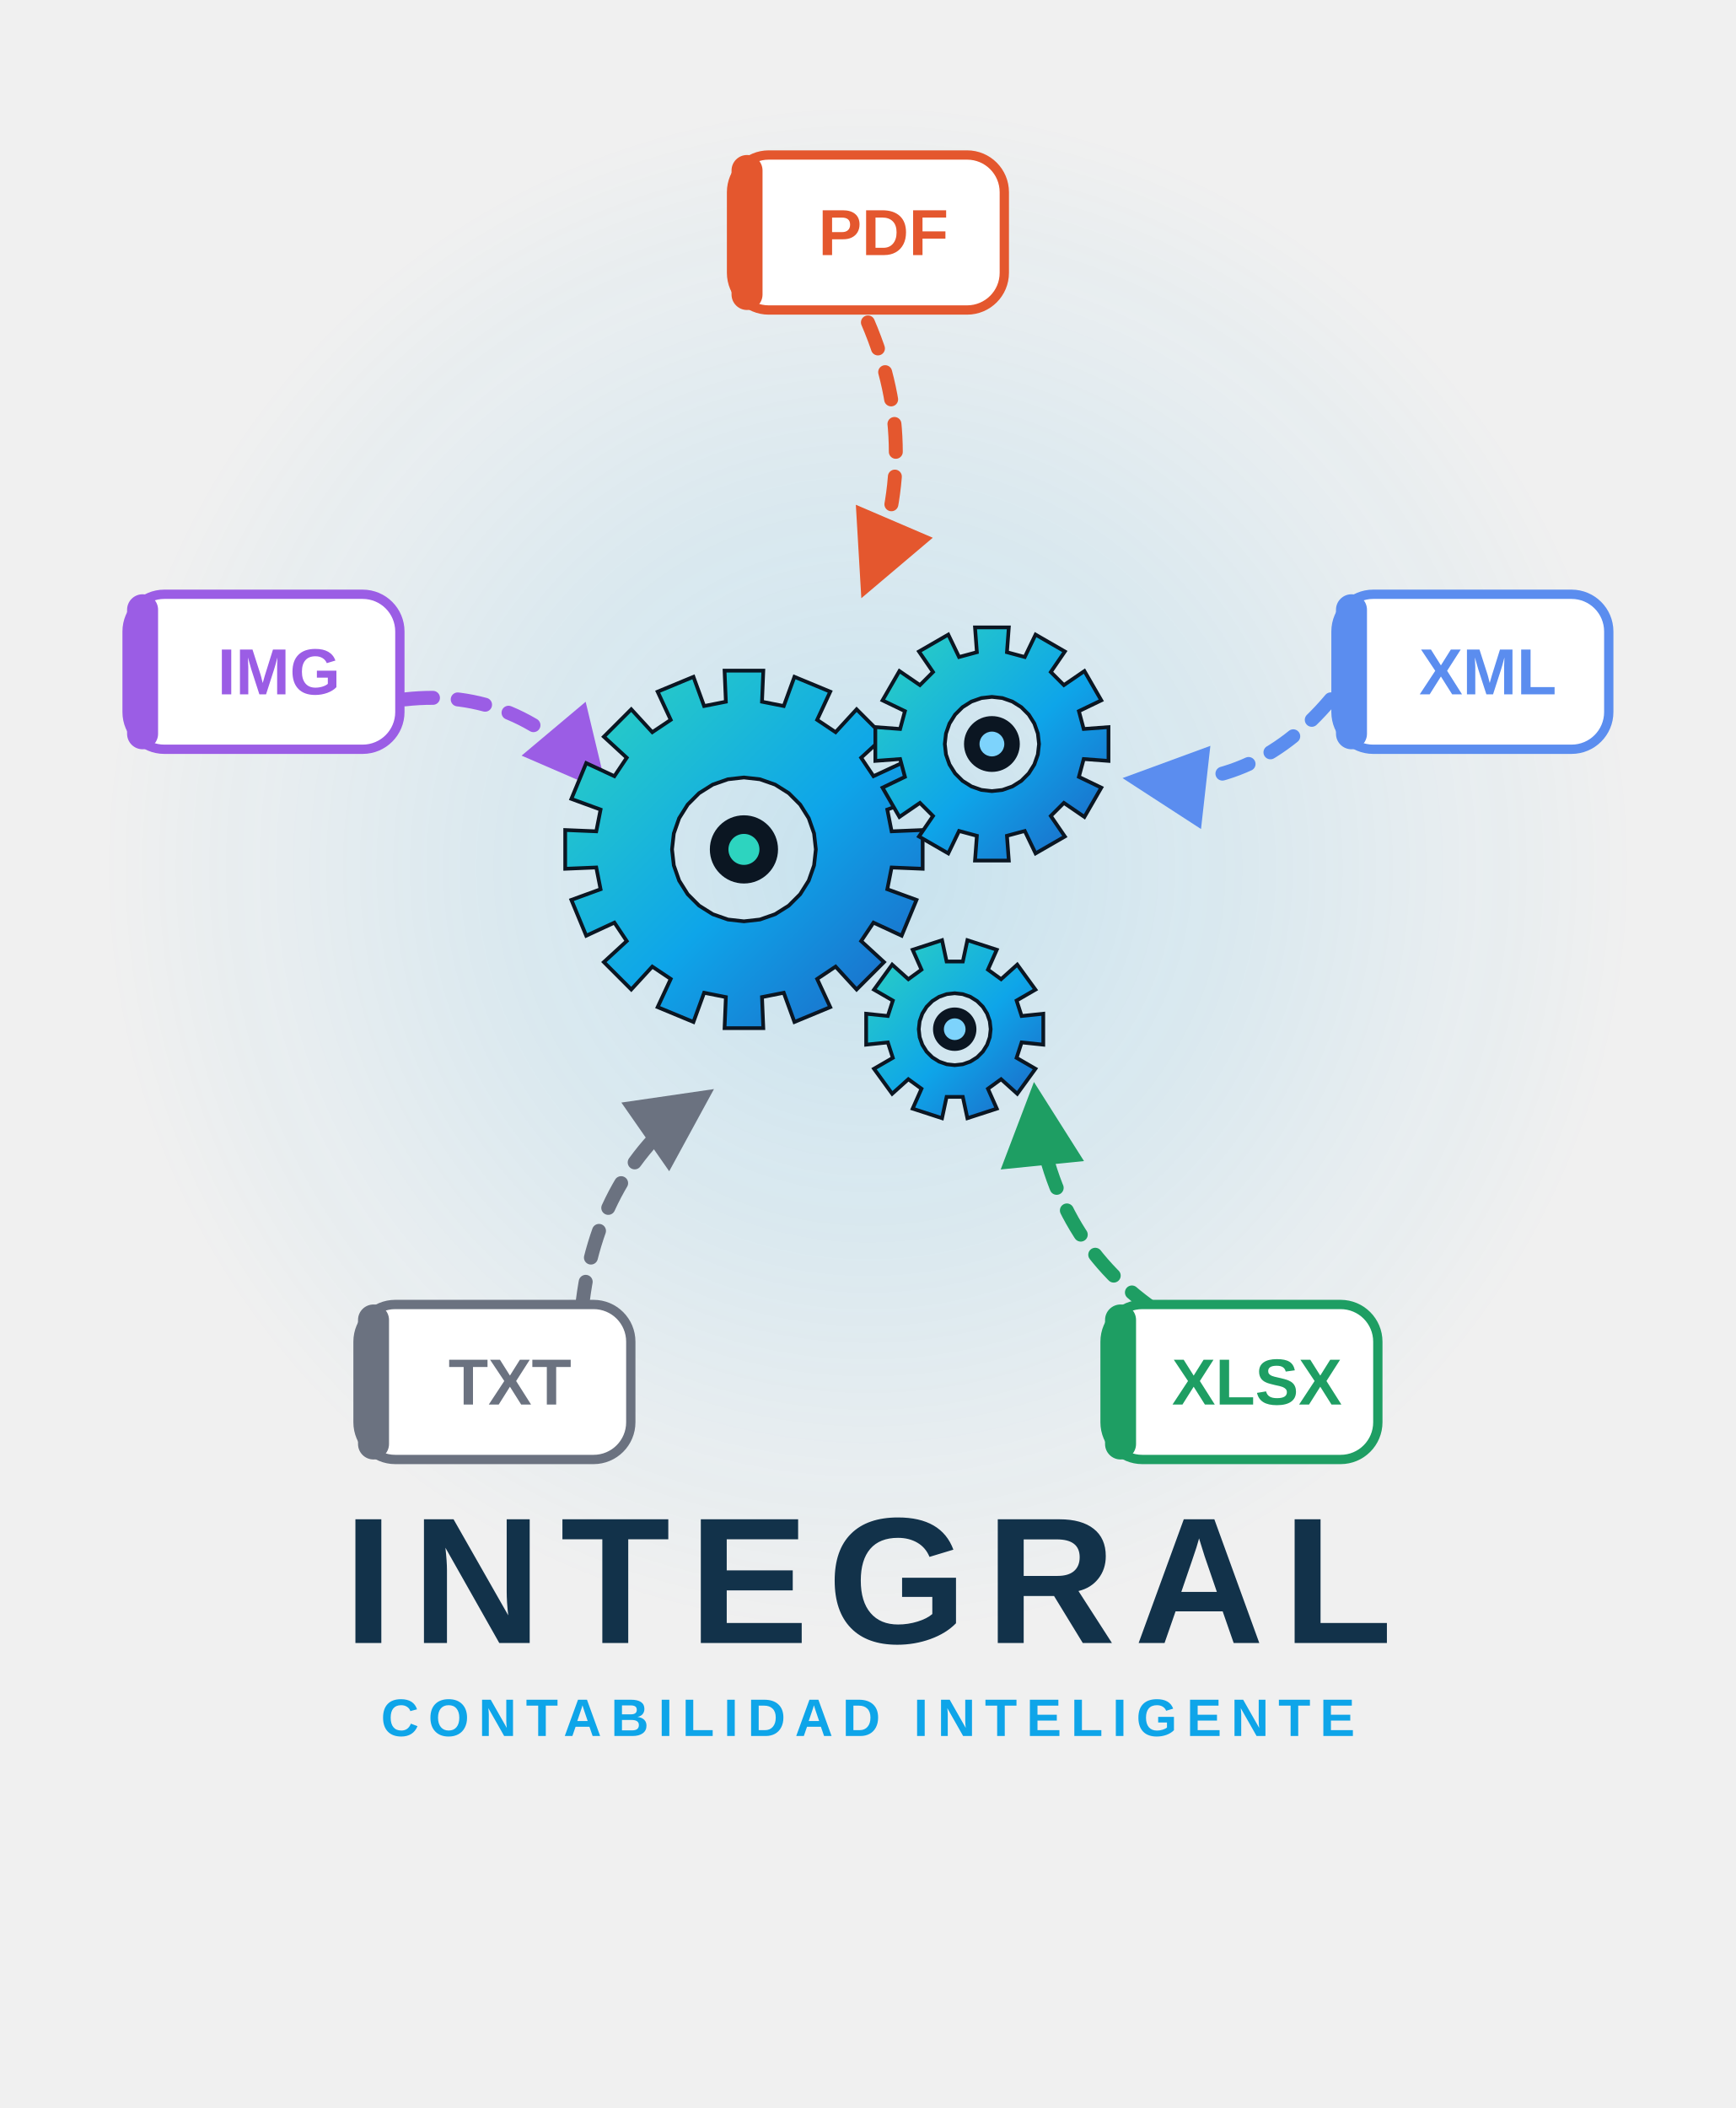
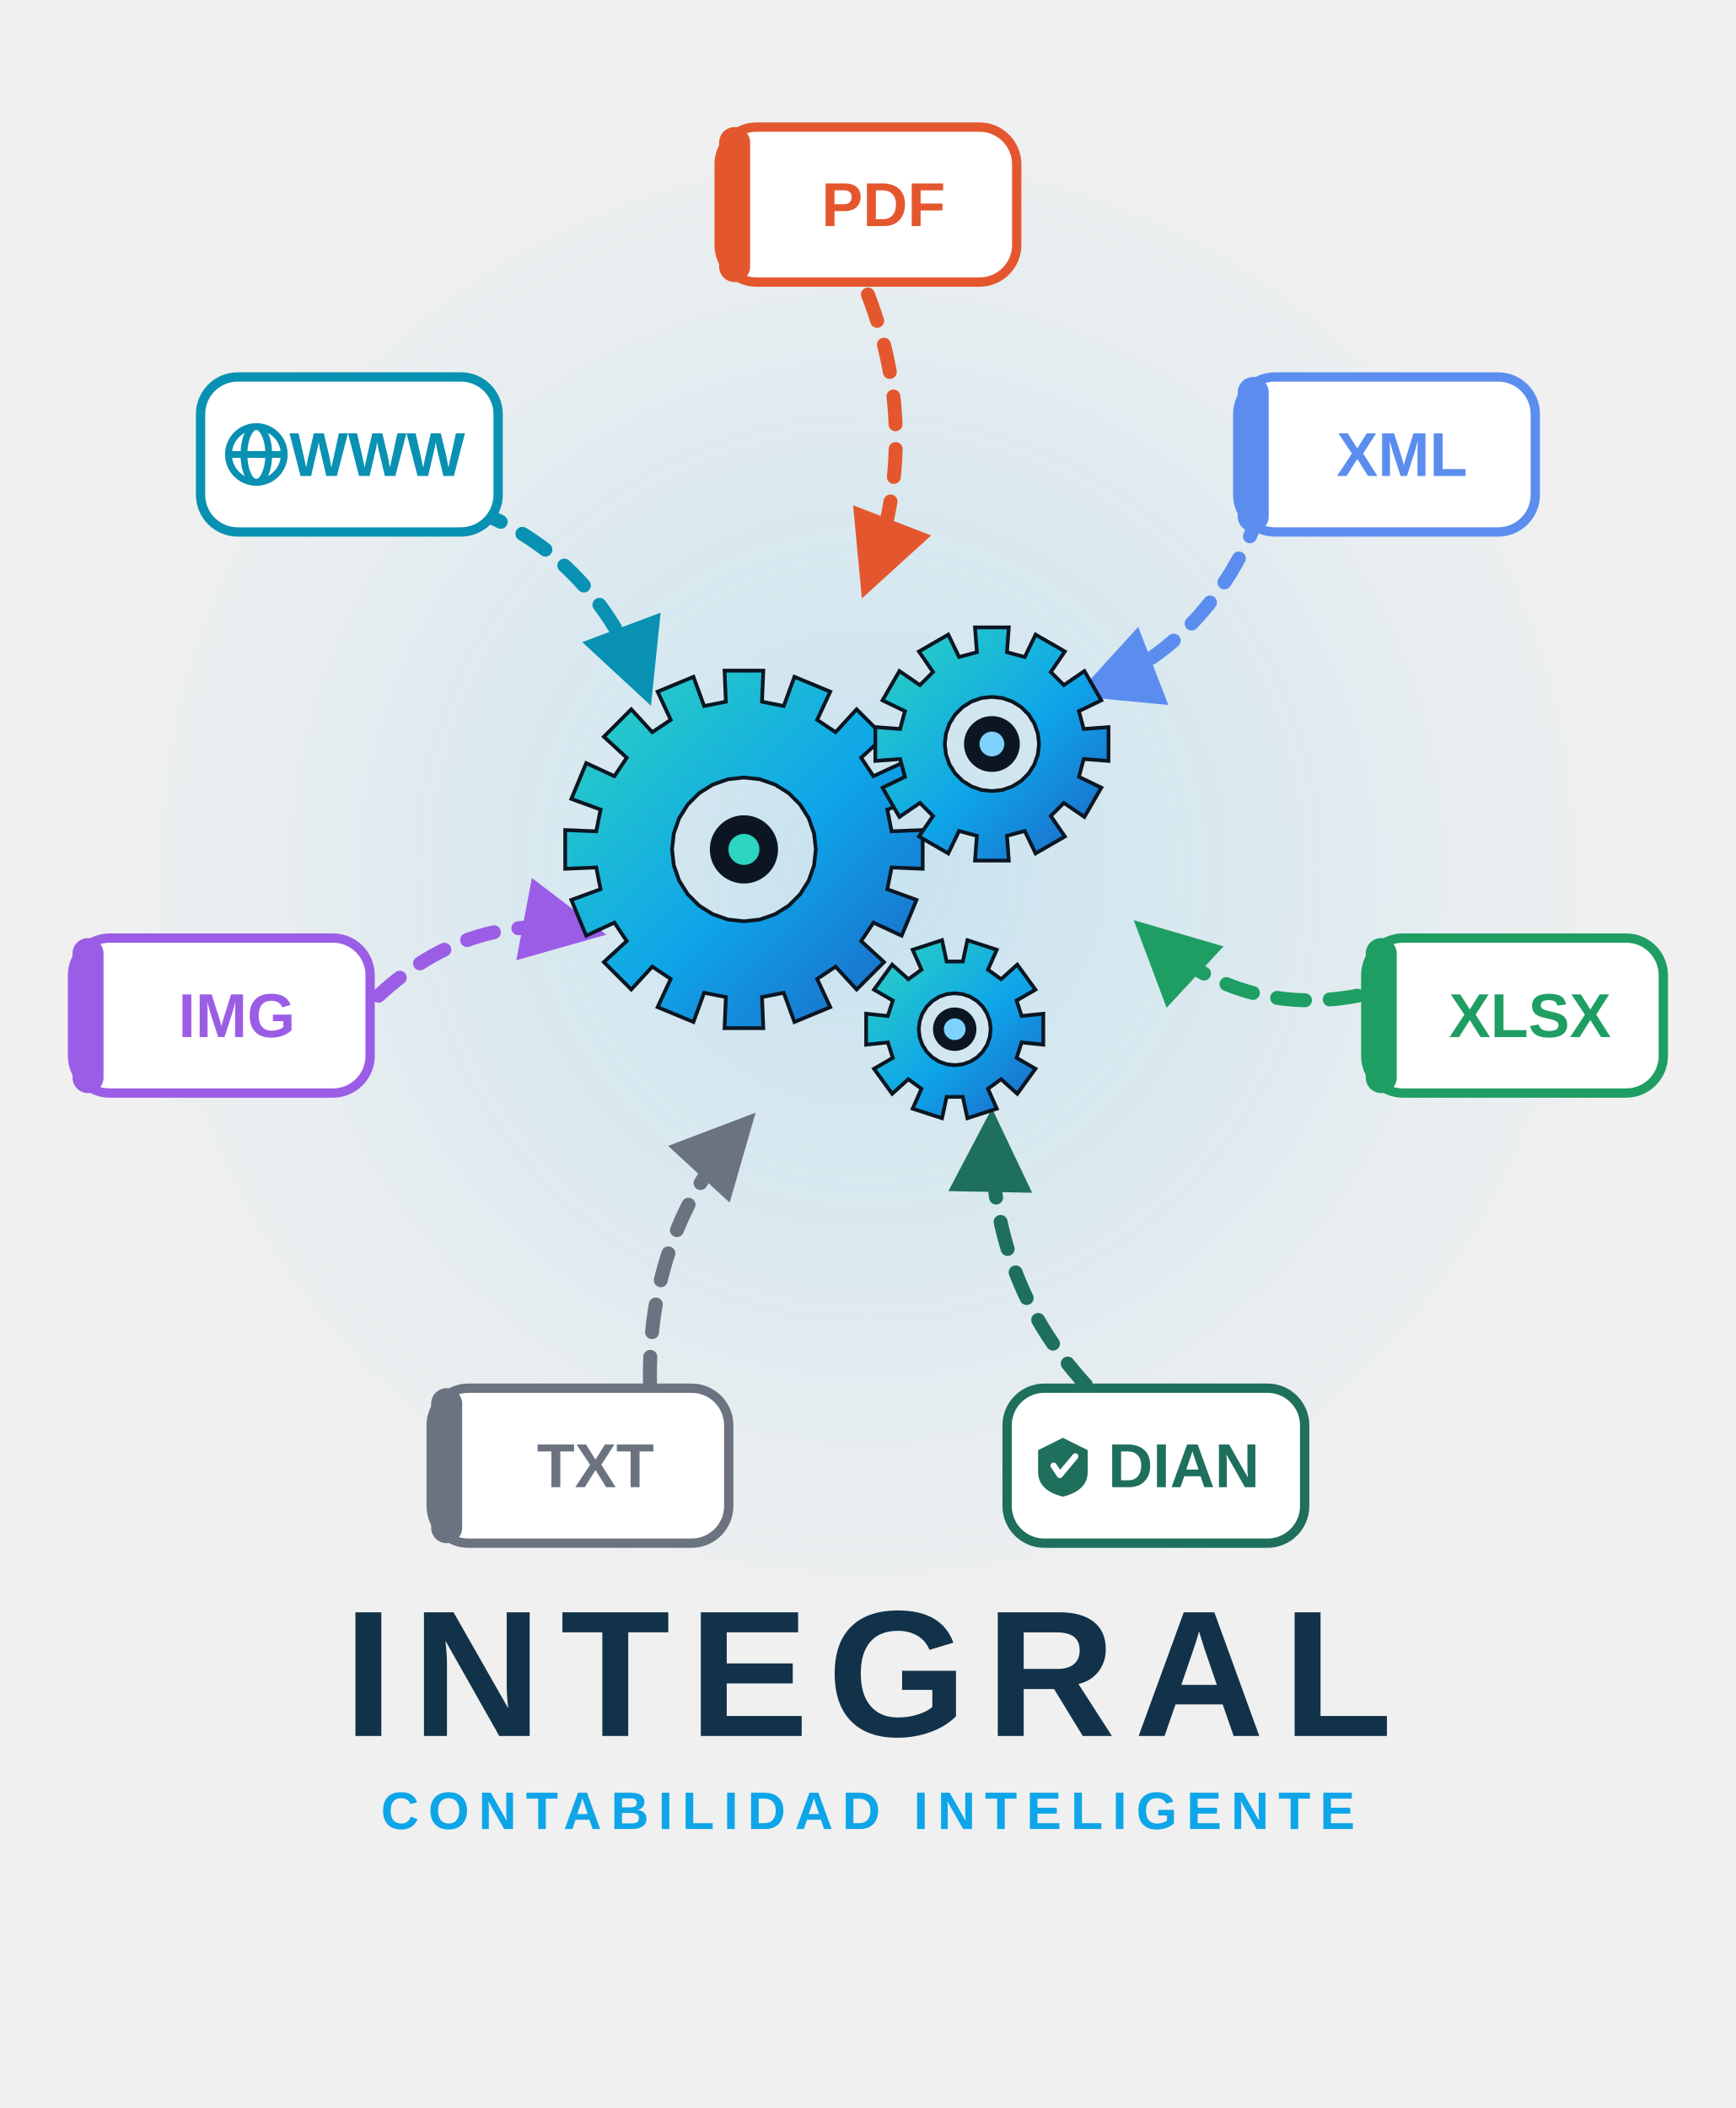
<svg xmlns="http://www.w3.org/2000/svg" viewBox="-280.0 -280.0 560 680" width="560" height="680">
  <defs>
    <linearGradient id="gearGrad" x1="0" y1="0" x2="1" y2="1">
      <stop offset="0" stop-color="#2dd4bf" />
      <stop offset="0.55" stop-color="#0ea5e9" />
      <stop offset="1" stop-color="#1e63c4" />
    </linearGradient>
    <radialGradient id="halo" cx="0.5" cy="0.5" r="0.5">
      <stop offset="0" stop-color="#0ea5e9" stop-opacity="0.18" />
      <stop offset="1" stop-color="#0ea5e9" stop-opacity="0" />
    </radialGradient>
    <marker id="arrow_PDF" viewBox="0 0 10 10" refX="8" refY="5" markerWidth="6" markerHeight="6" orient="auto-start-reverse">
      <path d="M 0 0 L 10 5 L 0 10 z" fill="#e4572e" />
    </marker>
    <marker id="arrow_XML" viewBox="0 0 10 10" refX="8" refY="5" markerWidth="6" markerHeight="6" orient="auto-start-reverse">
      <path d="M 0 0 L 10 5 L 0 10 z" fill="#5b8def" />
    </marker>
    <marker id="arrow_XLSX" viewBox="0 0 10 10" refX="8" refY="5" markerWidth="6" markerHeight="6" orient="auto-start-reverse">
      <path d="M 0 0 L 10 5 L 0 10 z" fill="#1e9e63" />
    </marker>
+     <marker id="arrow_DIAN" viewBox="0 0 10 10" refX="8" refY="5" markerWidth="6" markerHeight="6" orient="auto-start-reverse">
+       <path d="M 0 0 L 10 5 L 0 10 z" fill="#1e6f5c" />
+     </marker>
    <marker id="arrow_TXT" viewBox="0 0 10 10" refX="8" refY="5" markerWidth="6" markerHeight="6" orient="auto-start-reverse">
      <path d="M 0 0 L 10 5 L 0 10 z" fill="#6b7280" />
    </marker>
    <marker id="arrow_IMG" viewBox="0 0 10 10" refX="8" refY="5" markerWidth="6" markerHeight="6" orient="auto-start-reverse">
      <path d="M 0 0 L 10 5 L 0 10 z" fill="#9b5de5" />
    </marker>
+     <marker id="arrow_WWW" viewBox="0 0 10 10" refX="8" refY="5" markerWidth="6" markerHeight="6" orient="auto-start-reverse">
+       <path d="M 0 0 L 10 5 L 0 10 z" fill="#0891b2" />
+     </marker>
  </defs>
  <circle cx="0" cy="0" r="250" fill="url(#halo)" />
-   <path d="M 0.0,-176.0 Q 18.0,-134.0 0.0,-92.0" fill="none" stroke="#e4572e" stroke-width="4.5" stroke-linecap="round" marker-end="url(#arrow_PDF)" stroke-dasharray="9 8">
+   <path d="M 0.0,-185.0 Q 18.0,-138.5 0.0,-92.0" fill="none" stroke="#e4572e" stroke-width="4.5" stroke-linecap="round" marker-end="url(#arrow_PDF)" stroke-dasharray="9 8">
    <animate attributeName="stroke-dashoffset" from="34" to="0" dur="1.1s" begin="0.0s" repeatCount="indefinite" />
  </path>
-   <path d="M 149.3,-54.4 Q 124.0,-24.3 87.5,-28.4" fill="none" stroke="#5b8def" stroke-width="4.5" stroke-linecap="round" marker-end="url(#arrow_XML)" stroke-dasharray="9 8">
-     <animate attributeName="stroke-dashoffset" from="34" to="0" dur="1.1s" begin="0.18s" repeatCount="indefinite" />
+   <path d="M 126.7,-115.3 Q 110.5,-72.3 71.9,-57.4" fill="none" stroke="#5b8def" stroke-width="4.5" stroke-linecap="round" marker-end="url(#arrow_XML)" stroke-dasharray="9 8">
+     <animate attributeName="stroke-dashoffset" from="34" to="0" dur="1.1s" begin="0.14s" repeatCount="indefinite" />
  </path>
-   <path d="M 92.3,142.4 Q 58.6,119.0 54.1,74.4" fill="none" stroke="#1e9e63" stroke-width="4.5" stroke-linecap="round" marker-end="url(#arrow_XLSX)" stroke-dasharray="9 8">
-     <animate attributeName="stroke-dashoffset" from="34" to="0" dur="1.1s" begin="0.36s" repeatCount="indefinite" />
+   <path d="M 157.9,41.2 Q 119.8,48.4 89.7,20.5" fill="none" stroke="#1e9e63" stroke-width="4.5" stroke-linecap="round" marker-end="url(#arrow_XLSX)" stroke-dasharray="9 8">
+     <animate attributeName="stroke-dashoffset" from="34" to="0" dur="1.1s" begin="0.28s" repeatCount="indefinite" />
  </path>
-   <path d="M -92.3,142.4 Q -87.7,97.8 -54.1,74.4" fill="none" stroke="#6b7280" stroke-width="4.5" stroke-linecap="round" marker-end="url(#arrow_TXT)" stroke-dasharray="9 8">
-     <animate attributeName="stroke-dashoffset" from="34" to="0" dur="1.1s" begin="0.54s" repeatCount="indefinite" />
+   <path d="M 70.3,166.7 Q 38.9,132.6 39.9,82.9" fill="none" stroke="#1e6f5c" stroke-width="4.5" stroke-linecap="round" marker-end="url(#arrow_DIAN)" stroke-dasharray="9 8">
+     <animate attributeName="stroke-dashoffset" from="34" to="0" dur="1.1s" begin="0.42s" repeatCount="indefinite" />
  </path>
-   <path d="M -149.3,-54.4 Q -112.8,-58.5 -87.5,-28.4" fill="none" stroke="#9b5de5" stroke-width="4.5" stroke-linecap="round" marker-end="url(#arrow_IMG)" stroke-dasharray="9 8">
-     <animate attributeName="stroke-dashoffset" from="34" to="0" dur="1.1s" begin="0.72s" repeatCount="indefinite" />
+   <path d="M -70.3,166.7 Q -71.3,117.0 -39.9,82.9" fill="none" stroke="#6b7280" stroke-width="4.5" stroke-linecap="round" marker-end="url(#arrow_TXT)" stroke-dasharray="9 8">
+     <animate attributeName="stroke-dashoffset" from="34" to="0" dur="1.1s" begin="0.56s" repeatCount="indefinite" />
+   </path>
+   <path d="M -157.9,41.2 Q -127.8,13.3 -89.7,20.5" fill="none" stroke="#9b5de5" stroke-width="4.5" stroke-linecap="round" marker-end="url(#arrow_IMG)" stroke-dasharray="9 8">
+     <animate attributeName="stroke-dashoffset" from="34" to="0" dur="1.1s" begin="0.7s" repeatCount="indefinite" />
+   </path>
+   <path d="M -126.7,-115.3 Q -88.1,-100.4 -71.9,-57.4" fill="none" stroke="#0891b2" stroke-width="4.5" stroke-linecap="round" marker-end="url(#arrow_WWW)" stroke-dasharray="9 8">
+     <animate attributeName="stroke-dashoffset" from="34" to="0" dur="1.1s" begin="0.84s" repeatCount="indefinite" />
  </path>
  <g fill="url(#gearGrad)" fill-rule="evenodd" stroke="#0b1622" stroke-width="1.2">
    <path d="M 7.64,-11.83 L 17.66,-12.25 L 17.66,0.25 L 7.64,-0.17 L 6.25,6.85 L 15.67,10.29 L 10.88,21.84 L 1.79,17.62 L -2.19,23.57 L 5.19,30.35 L -3.65,39.19 L -10.43,31.81 L -16.38,35.79 L -12.16,44.88 L -23.71,49.67 L -27.15,40.25 L -34.17,41.64 L -33.75,51.66 L -46.25,51.66 L -45.83,41.64 L -52.85,40.25 L -56.29,49.67 L -67.84,44.88 L -63.62,35.79 L -69.57,31.81 L -76.35,39.19 L -85.19,30.35 L -77.81,23.57 L -81.79,17.62 L -90.88,21.84 L -95.67,10.29 L -86.25,6.85 L -87.64,-0.17 L -97.66,0.25 L -97.66,-12.25 L -87.64,-11.83 L -86.25,-18.85 L -95.67,-22.29 L -90.88,-33.84 L -81.79,-29.62 L -77.81,-35.57 L -85.19,-42.35 L -76.35,-51.19 L -69.57,-43.81 L -63.62,-47.79 L -67.84,-56.88 L -56.29,-61.67 L -52.85,-52.25 L -45.83,-53.64 L -46.25,-63.66 L -33.75,-63.66 L -34.17,-53.64 L -27.15,-52.25 L -23.71,-61.67 L -12.16,-56.88 L -16.38,-47.79 L -10.43,-43.81 L -3.65,-51.19 L 5.19,-42.35 L -2.19,-35.57 L 1.79,-29.62 L 10.88,-33.84 L 15.67,-22.29 L 6.25,-18.85 Z M -16.80,-6.00 L -17.38,-0.84 L -19.10,4.07 L -21.86,8.46 L -25.54,12.14 L -29.93,14.90 L -34.84,16.62 L -40.00,17.20 L -45.16,16.62 L -50.07,14.90 L -54.46,12.14 L -58.14,8.46 L -60.90,4.07 L -62.62,-0.84 L -63.20,-6.00 L -62.62,-11.16 L -60.90,-16.07 L -58.14,-20.46 L -54.46,-24.14 L -50.07,-26.90 L -45.16,-28.62 L -40.00,-29.20 L -34.84,-28.62 L -29.93,-26.90 L -25.54,-24.14 L -21.86,-20.46 L -19.10,-16.07 L -17.38,-11.16 Z">
      <animateTransform attributeName="transform" type="rotate" from="0 -40 -6" to="360 -40 -6" dur="14s" repeatCount="indefinite" />
    </path>
    <path d="M 69.61,-44.85 L 77.61,-45.45 L 77.61,-34.55 L 69.61,-35.15 L 68.06,-29.40 L 75.29,-25.92 L 69.84,-16.47 L 63.22,-21.00 L 59.00,-16.78 L 63.53,-10.16 L 54.08,-4.71 L 50.60,-11.94 L 44.85,-10.39 L 45.45,-2.39 L 34.55,-2.39 L 35.15,-10.39 L 29.40,-11.94 L 25.92,-4.71 L 16.47,-10.16 L 21.00,-16.78 L 16.78,-21.00 L 10.16,-16.47 L 4.71,-25.92 L 11.94,-29.40 L 10.39,-35.15 L 2.39,-34.55 L 2.39,-45.45 L 10.39,-44.85 L 11.94,-50.60 L 4.71,-54.08 L 10.16,-63.53 L 16.78,-59.00 L 21.00,-63.22 L 16.47,-69.84 L 25.92,-75.29 L 29.40,-68.06 L 35.15,-69.61 L 34.55,-77.61 L 45.45,-77.61 L 44.85,-69.61 L 50.60,-68.06 L 54.08,-75.29 L 63.53,-69.84 L 59.00,-63.22 L 63.22,-59.00 L 69.84,-63.53 L 75.29,-54.08 L 68.06,-50.60 Z M 55.20,-40.00 L 54.82,-36.62 L 53.69,-33.40 L 51.88,-30.52 L 49.48,-28.12 L 46.60,-26.31 L 43.38,-25.18 L 40.00,-24.80 L 36.62,-25.18 L 33.40,-26.31 L 30.52,-28.12 L 28.12,-30.52 L 26.31,-33.40 L 25.18,-36.62 L 24.80,-40.00 L 25.18,-43.38 L 26.31,-46.60 L 28.12,-49.48 L 30.52,-51.88 L 33.40,-53.69 L 36.62,-54.82 L 40.00,-55.20 L 43.38,-54.82 L 46.60,-53.69 L 49.48,-51.88 L 51.88,-49.48 L 53.69,-46.60 L 54.82,-43.38 Z">
      <animateTransform attributeName="transform" type="rotate" from="0 40 -40" to="-360 40 -40" dur="10.5s" repeatCount="indefinite" />
    </path>
    <path d="M 49.58,47.74 L 56.57,47.01 L 56.57,56.99 L 49.58,56.26 L 47.96,61.24 L 54.04,64.76 L 48.18,72.83 L 42.96,68.13 L 38.72,71.21 L 41.57,77.63 L 32.09,80.71 L 30.62,73.84 L 25.38,73.84 L 23.91,80.71 L 14.43,77.63 L 17.28,71.21 L 13.04,68.13 L 7.82,72.83 L 1.96,64.76 L 8.04,61.24 L 6.42,56.26 L -0.57,56.99 L -0.57,47.01 L 6.42,47.74 L 8.04,42.76 L 1.96,39.24 L 7.82,31.17 L 13.04,35.87 L 17.28,32.79 L 14.43,26.37 L 23.91,23.29 L 25.38,30.16 L 30.62,30.16 L 32.09,23.29 L 41.57,26.37 L 38.72,32.79 L 42.96,35.87 L 48.18,31.17 L 54.04,39.24 L 47.96,42.76 Z M 39.60,52.00 L 39.31,54.58 L 38.45,57.03 L 37.07,59.23 L 35.23,61.07 L 33.03,62.45 L 30.58,63.31 L 28.00,63.60 L 25.42,63.31 L 22.97,62.45 L 20.77,61.07 L 18.93,59.23 L 17.55,57.03 L 16.69,54.58 L 16.40,52.00 L 16.69,49.42 L 17.55,46.97 L 18.93,44.77 L 20.77,42.93 L 22.97,41.55 L 25.42,40.69 L 28.00,40.40 L 30.58,40.69 L 33.03,41.55 L 35.23,42.93 L 37.07,44.77 L 38.45,46.97 L 39.31,49.42 Z">
      <animateTransform attributeName="transform" type="rotate" from="0 28 52" to="-360 28 52" dur="8.75s" repeatCount="indefinite" />
    </path>
  </g>
  <circle cx="-40" cy="-6" r="11" fill="#0b1622" />
  <circle cx="40" cy="-40" r="9" fill="#0b1622" />
  <circle cx="28" cy="52" r="7" fill="#0b1622" />
  <circle cx="-40" cy="-6" r="5" fill="#2dd4bf" />
  <circle cx="40" cy="-40" r="4" fill="#7dd3fc" />
  <circle cx="28" cy="52" r="3.5" fill="#7dd3fc" />
  <g>
-     <rect x="-44.0" y="-230.0" width="88" height="50" rx="12" fill="#ffffff" stroke="#e4572e" stroke-width="3" />
-     <rect x="-44.0" y="-230.0" width="10" height="50" rx="5" fill="#e4572e" />
-     <text x="5.0" y="-205.0" font-family="Segoe UI, Arial, sans-serif" font-size="21" font-weight="800" fill="#e4572e" text-anchor="middle" dominant-baseline="central">PDF</text>
+     <rect x="-48.0" y="-239.0" width="96" height="50" rx="12" fill="#ffffff" stroke="#e4572e" stroke-width="3" />
+     <rect x="-48.0" y="-239.0" width="10" height="50" rx="5" fill="#e4572e" />
+     <text x="5.0" y="-214.0" font-family="Segoe UI, Arial, sans-serif" font-size="20" font-weight="800" fill="#e4572e" text-anchor="middle" dominant-baseline="central">PDF</text>
  </g>
  <g>
-     <rect x="151.0" y="-88.3" width="88" height="50" rx="12" fill="#ffffff" stroke="#5b8def" stroke-width="3" />
-     <rect x="151.0" y="-88.3" width="10" height="50" rx="5" fill="#5b8def" />
-     <text x="200.0" y="-63.3" font-family="Segoe UI, Arial, sans-serif" font-size="21" font-weight="800" fill="#5b8def" text-anchor="middle" dominant-baseline="central">XML</text>
+     <rect x="119.3" y="-158.4" width="96" height="50" rx="12" fill="#ffffff" stroke="#5b8def" stroke-width="3" />
+     <rect x="119.3" y="-158.4" width="10" height="50" rx="5" fill="#5b8def" />
+     <text x="172.3" y="-133.4" font-family="Segoe UI, Arial, sans-serif" font-size="20" font-weight="800" fill="#5b8def" text-anchor="middle" dominant-baseline="central">XML</text>
  </g>
  <g>
-     <rect x="76.5" y="140.8" width="88" height="50" rx="12" fill="#ffffff" stroke="#1e9e63" stroke-width="3" />
-     <rect x="76.5" y="140.8" width="10" height="50" rx="5" fill="#1e9e63" />
-     <text x="125.5" y="165.8" font-family="Segoe UI, Arial, sans-serif" font-size="21" font-weight="800" fill="#1e9e63" text-anchor="middle" dominant-baseline="central">XLSX</text>
+     <rect x="160.6" y="22.6" width="96" height="50" rx="12" fill="#ffffff" stroke="#1e9e63" stroke-width="3" />
+     <rect x="160.6" y="22.6" width="10" height="50" rx="5" fill="#1e9e63" />
+     <text x="213.6" y="47.6" font-family="Segoe UI, Arial, sans-serif" font-size="20" font-weight="800" fill="#1e9e63" text-anchor="middle" dominant-baseline="central">XLSX</text>
  </g>
  <g>
-     <rect x="-164.5" y="140.8" width="88" height="50" rx="12" fill="#ffffff" stroke="#6b7280" stroke-width="3" />
-     <rect x="-164.5" y="140.8" width="10" height="50" rx="5" fill="#6b7280" />
-     <text x="-115.5" y="165.8" font-family="Segoe UI, Arial, sans-serif" font-size="21" font-weight="800" fill="#6b7280" text-anchor="middle" dominant-baseline="central">TXT</text>
+     <rect x="44.9" y="167.8" width="96" height="50" rx="12" fill="#ffffff" stroke="#1e6f5c" stroke-width="3" />
+     <path d="M 62.9 183.8 L 70.9 187.8 L 70.9 194.8 Q 70.9 200.8 62.9 202.8 Q 54.9 200.8 54.9 194.8 L 54.9 187.8 Z" fill="#1e6f5c" />
+     <path d="M 59.9 192.8 L 61.9 195.8 L 66.9 189.8" stroke="#fff" stroke-width="2" fill="none" stroke-linecap="round" stroke-linejoin="round" />
+     <text x="101.9" y="192.8" font-family="Segoe UI, Arial, sans-serif" font-size="20" font-weight="800" fill="#1e6f5c" text-anchor="middle" dominant-baseline="central">DIAN</text>
  </g>
  <g>
-     <rect x="-239.0" y="-88.3" width="88" height="50" rx="12" fill="#ffffff" stroke="#9b5de5" stroke-width="3" />
-     <rect x="-239.0" y="-88.3" width="10" height="50" rx="5" fill="#9b5de5" />
-     <text x="-190.0" y="-63.3" font-family="Segoe UI, Arial, sans-serif" font-size="21" font-weight="800" fill="#9b5de5" text-anchor="middle" dominant-baseline="central">IMG</text>
+     <rect x="-140.9" y="167.8" width="96" height="50" rx="12" fill="#ffffff" stroke="#6b7280" stroke-width="3" />
+     <rect x="-140.9" y="167.8" width="10" height="50" rx="5" fill="#6b7280" />
+     <text x="-87.9" y="192.8" font-family="Segoe UI, Arial, sans-serif" font-size="20" font-weight="800" fill="#6b7280" text-anchor="middle" dominant-baseline="central">TXT</text>
  </g>
-   <g transform="translate(0,250)">
+   <g>
+     <rect x="-256.6" y="22.6" width="96" height="50" rx="12" fill="#ffffff" stroke="#9b5de5" stroke-width="3" />
+     <rect x="-256.6" y="22.6" width="10" height="50" rx="5" fill="#9b5de5" />
+     <text x="-203.6" y="47.6" font-family="Segoe UI, Arial, sans-serif" font-size="20" font-weight="800" fill="#9b5de5" text-anchor="middle" dominant-baseline="central">IMG</text>
+   </g>
+   <g>
+     <rect x="-215.3" y="-158.4" width="96" height="50" rx="12" fill="#ffffff" stroke="#0891b2" stroke-width="3" />
+     <g stroke="#0891b2" stroke-width="2.2" fill="none">
+       <circle cx="-197.3" cy="-133.4" r="9" />
+       <ellipse cx="-197.3" cy="-133.4" rx="4" ry="9" />
+       <line x1="-206.3" y1="-133.4" x2="-188.3" y2="-133.4" />
+     </g>
+     <text x="-158.3" y="-133.4" font-family="Segoe UI, Arial, sans-serif" font-size="20" font-weight="800" fill="#0891b2" text-anchor="middle" dominant-baseline="central">WWW</text>
+   </g>
+   <g transform="translate(0,280)">
    <text x="0" y="0" font-family="Segoe UI, Arial, sans-serif" font-size="58" font-weight="800" fill="#12324a" text-anchor="middle" letter-spacing="6">INTEGRAL</text>
    <text x="0" y="30" font-family="Segoe UI, Arial, sans-serif" font-size="17" font-weight="600" fill="#0ea5e9" text-anchor="middle" letter-spacing="3">CONTABILIDAD INTELIGENTE</text>
  </g>
</svg>
